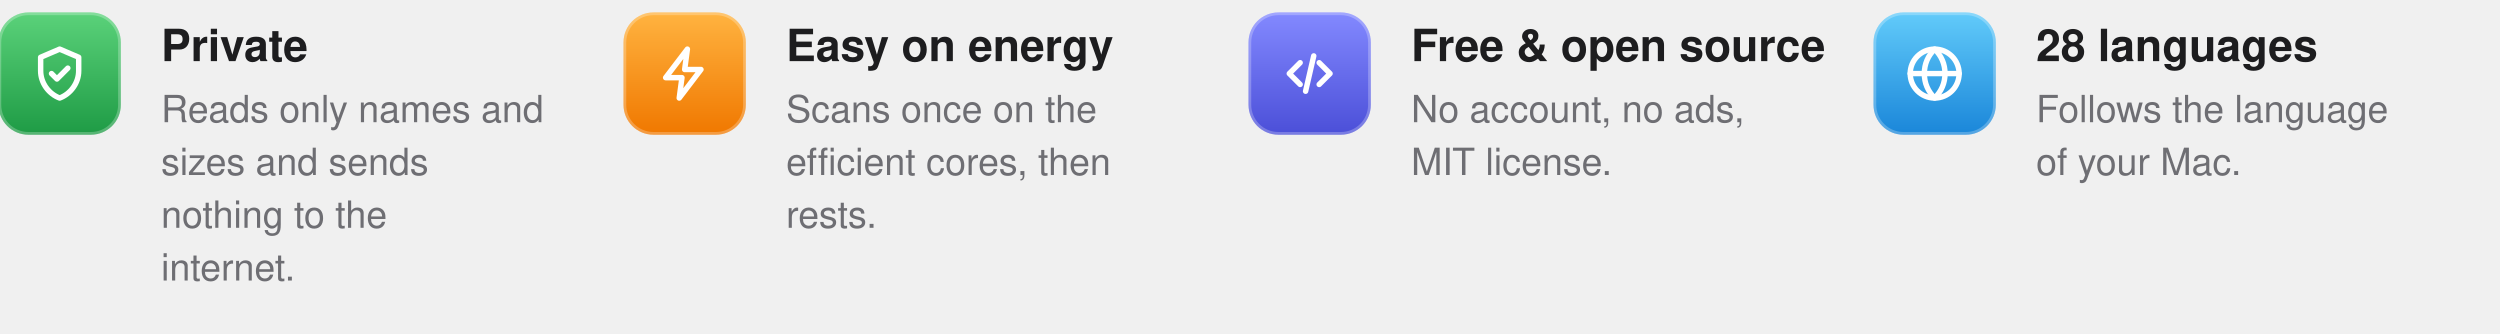
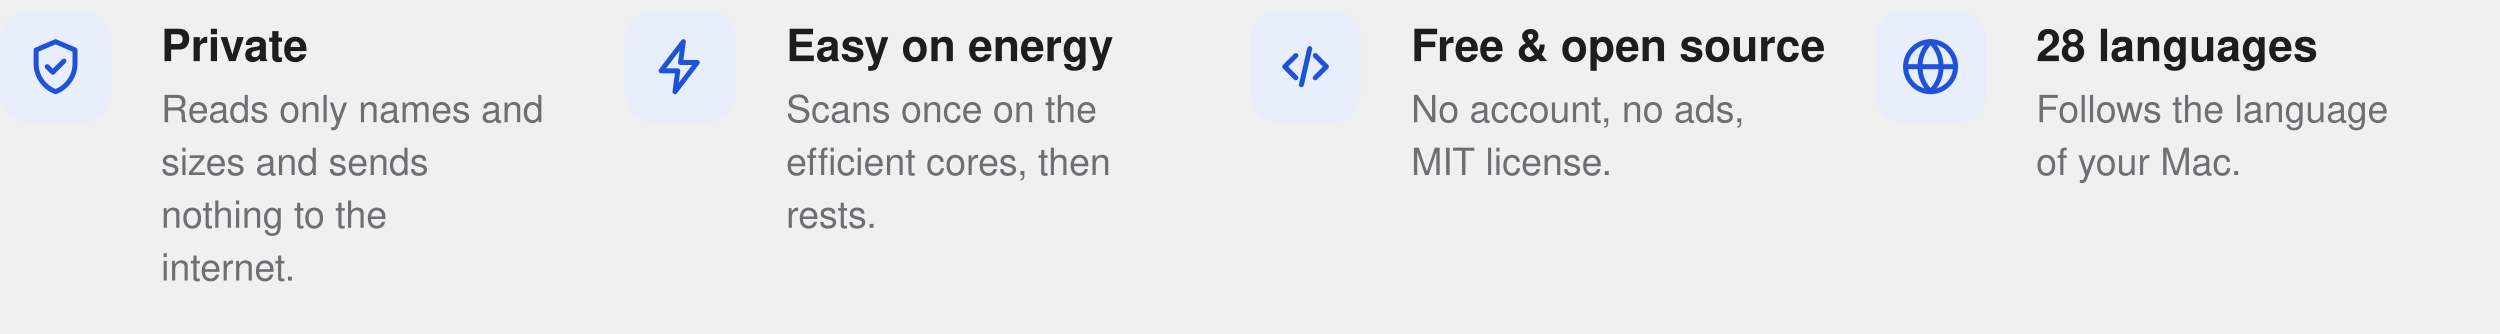
<svg xmlns="http://www.w3.org/2000/svg" width="900" height="120" viewBox="0 0 900 120" role="img" aria-label="Private: Reads only names and sizes and sends nothing to the internet.; Easy on energy: Scans once on the efficient cores, then rests.; Free &amp; open source: No account, no ads, MIT license.; 28 languages: Follows the language of your Mac.">
-   <svg x="-2" y="3" width="58.7" height="54.8" viewBox="0 0 60 56" aria-hidden="true">
-     <defs>
-       <linearGradient id="t0" x1="0" y1="0" x2="0" y2="1">
-         <stop offset="0" stop-color="#5BD27A" />
-         <stop offset="1" stop-color="#1E9B45" />
-       </linearGradient>
-     </defs>
-     <rect x="1.5" y="1.5" width="45" height="45" rx="11" fill="url(#t0)" />
-     <rect x="2" y="2" width="44" height="44" rx="10.5" fill="none" stroke="#fff" stroke-opacity=".25" />
-     <g transform="translate(12 12)" fill="none" stroke="#fff" stroke-width="2" stroke-linecap="round" stroke-linejoin="round">
-       <path d="M12 3l7 3v5c0 4.5-3 8.5-7 10-4-1.5-7-5.5-7-10V6z" />
-       <path d="M9 12l2 2 4-4" />
-     </g>
-   </svg>
+   <rect x="0" y="4" width="40" height="40" rx="10" fill="#E8EEFB" />
+   <g transform="translate(8 12) scale(1)" fill="none" stroke="#1F52DB" stroke-width="1.8" stroke-linecap="round" stroke-linejoin="round">
+     <path d="M12 3l7 3v5c0 4.5-3 8.5-7 10-4-1.5-7-5.5-7-10V6z" />
+     <path d="M9 12l2 2 4-4" />
+   </g>
  <text x="58" y="22" font-family="-apple-system, BlinkMacSystemFont, 'SF Pro Display', 'SF Pro Text', 'Helvetica Neue', Helvetica, Arial, sans-serif" font-size="16" font-weight="600" fill="#1D1D1F" text-anchor="start" xml:space="preserve">Private</text>
  <text x="58" y="44" font-family="-apple-system, BlinkMacSystemFont, 'SF Pro Display', 'SF Pro Text', 'Helvetica Neue', Helvetica, Arial, sans-serif" font-size="13.5" font-weight="400" fill="#6E6E73" text-anchor="start" xml:space="preserve">Reads only names and</text>
  <text x="58" y="63" font-family="-apple-system, BlinkMacSystemFont, 'SF Pro Display', 'SF Pro Text', 'Helvetica Neue', Helvetica, Arial, sans-serif" font-size="13.5" font-weight="400" fill="#6E6E73" text-anchor="start" xml:space="preserve">sizes and sends</text>
  <text x="58" y="82" font-family="-apple-system, BlinkMacSystemFont, 'SF Pro Display', 'SF Pro Text', 'Helvetica Neue', Helvetica, Arial, sans-serif" font-size="13.5" font-weight="400" fill="#6E6E73" text-anchor="start" xml:space="preserve">nothing to the</text>
  <text x="58" y="101" font-family="-apple-system, BlinkMacSystemFont, 'SF Pro Display', 'SF Pro Text', 'Helvetica Neue', Helvetica, Arial, sans-serif" font-size="13.5" font-weight="400" fill="#6E6E73" text-anchor="start" xml:space="preserve">internet.</text>
-   <svg x="223" y="3" width="58.7" height="54.8" viewBox="0 0 60 56" aria-hidden="true">
-     <defs>
-       <linearGradient id="t1" x1="0" y1="0" x2="0" y2="1">
-         <stop offset="0" stop-color="#FFB340" />
-         <stop offset="1" stop-color="#F07800" />
-       </linearGradient>
-     </defs>
-     <rect x="1.5" y="1.5" width="45" height="45" rx="11" fill="url(#t1)" />
-     <rect x="2" y="2" width="44" height="44" rx="10.5" fill="none" stroke="#fff" stroke-opacity=".25" />
-     <g transform="translate(12 12)" fill="none" stroke="#fff" stroke-width="2" stroke-linecap="round" stroke-linejoin="round">
-       <path d="M13 3L5 13.5h6L10 21l8-10.5h-6z" />
-     </g>
-   </svg>
+   <rect x="225" y="4" width="40" height="40" rx="10" fill="#E8EEFB" />
+   <g transform="translate(233 12) scale(1)" fill="none" stroke="#1F52DB" stroke-width="1.8" stroke-linecap="round" stroke-linejoin="round">
+     <path d="M13 3L5 13.5h6L10 21l8-10.5h-6z" />
+   </g>
  <text x="283" y="22" font-family="-apple-system, BlinkMacSystemFont, 'SF Pro Display', 'SF Pro Text', 'Helvetica Neue', Helvetica, Arial, sans-serif" font-size="16" font-weight="600" fill="#1D1D1F" text-anchor="start" xml:space="preserve">Easy on energy</text>
  <text x="283" y="44" font-family="-apple-system, BlinkMacSystemFont, 'SF Pro Display', 'SF Pro Text', 'Helvetica Neue', Helvetica, Arial, sans-serif" font-size="13.5" font-weight="400" fill="#6E6E73" text-anchor="start" xml:space="preserve">Scans once on the</text>
  <text x="283" y="63" font-family="-apple-system, BlinkMacSystemFont, 'SF Pro Display', 'SF Pro Text', 'Helvetica Neue', Helvetica, Arial, sans-serif" font-size="13.5" font-weight="400" fill="#6E6E73" text-anchor="start" xml:space="preserve">efficient cores, then</text>
  <text x="283" y="82" font-family="-apple-system, BlinkMacSystemFont, 'SF Pro Display', 'SF Pro Text', 'Helvetica Neue', Helvetica, Arial, sans-serif" font-size="13.5" font-weight="400" fill="#6E6E73" text-anchor="start" xml:space="preserve">rests.</text>
-   <svg x="448" y="3" width="58.7" height="54.8" viewBox="0 0 60 56" aria-hidden="true">
-     <defs>
-       <linearGradient id="t2" x1="0" y1="0" x2="0" y2="1">
-         <stop offset="0" stop-color="#8389FF" />
-         <stop offset="1" stop-color="#4B4FD8" />
-       </linearGradient>
-     </defs>
-     <rect x="1.5" y="1.5" width="45" height="45" rx="11" fill="url(#t2)" />
-     <rect x="2" y="2" width="44" height="44" rx="10.5" fill="none" stroke="#fff" stroke-opacity=".25" />
-     <g transform="translate(12 12)" fill="none" stroke="#fff" stroke-width="2" stroke-linecap="round" stroke-linejoin="round">
-       <path d="M8.5 8L4.5 12l4 4M15.5 8l4 4-4 4M13.5 5.5l-3 13" />
-     </g>
-   </svg>
+   <rect x="450" y="4" width="40" height="40" rx="10" fill="#E8EEFB" />
+   <g transform="translate(458 12) scale(1)" fill="none" stroke="#1F52DB" stroke-width="1.8" stroke-linecap="round" stroke-linejoin="round">
+     <path d="M8.5 8L4.5 12l4 4M15.5 8l4 4-4 4M13.5 5.5l-3 13" />
+   </g>
  <text x="508" y="22" font-family="-apple-system, BlinkMacSystemFont, 'SF Pro Display', 'SF Pro Text', 'Helvetica Neue', Helvetica, Arial, sans-serif" font-size="16" font-weight="600" fill="#1D1D1F" text-anchor="start" xml:space="preserve">Free &amp; open source</text>
  <text x="508" y="44" font-family="-apple-system, BlinkMacSystemFont, 'SF Pro Display', 'SF Pro Text', 'Helvetica Neue', Helvetica, Arial, sans-serif" font-size="13.5" font-weight="400" fill="#6E6E73" text-anchor="start" xml:space="preserve">No account, no ads,</text>
  <text x="508" y="63" font-family="-apple-system, BlinkMacSystemFont, 'SF Pro Display', 'SF Pro Text', 'Helvetica Neue', Helvetica, Arial, sans-serif" font-size="13.5" font-weight="400" fill="#6E6E73" text-anchor="start" xml:space="preserve">MIT license.</text>
-   <svg x="673" y="3" width="58.7" height="54.8" viewBox="0 0 60 56" aria-hidden="true">
-     <defs>
-       <linearGradient id="t3" x1="0" y1="0" x2="0" y2="1">
-         <stop offset="0" stop-color="#62CBFA" />
-         <stop offset="1" stop-color="#1A86D9" />
-       </linearGradient>
-     </defs>
-     <rect x="1.5" y="1.5" width="45" height="45" rx="11" fill="url(#t3)" />
-     <rect x="2" y="2" width="44" height="44" rx="10.5" fill="none" stroke="#fff" stroke-opacity=".25" />
-     <g transform="translate(12 12)" fill="none" stroke="#fff" stroke-width="2" stroke-linecap="round" stroke-linejoin="round">
-       <circle cx="12" cy="12" r="9" />
-       <path d="M3 12h18M12 3c2.5 2.5 3.8 5.5 3.8 9s-1.3 6.5-3.8 9c-2.5-2.5-3.8-5.5-3.8-9S9.5 5.5 12 3z" />
-     </g>
-   </svg>
+   <rect x="675" y="4" width="40" height="40" rx="10" fill="#E8EEFB" />
+   <g transform="translate(683 12) scale(1)" fill="none" stroke="#1F52DB" stroke-width="1.8" stroke-linecap="round" stroke-linejoin="round">
+     <circle cx="12" cy="12" r="9" />
+     <path d="M3 12h18M12 3c2.5 2.5 3.8 5.5 3.8 9s-1.3 6.5-3.8 9c-2.5-2.5-3.8-5.5-3.8-9S9.5 5.5 12 3z" />
+   </g>
  <text x="733" y="22" font-family="-apple-system, BlinkMacSystemFont, 'SF Pro Display', 'SF Pro Text', 'Helvetica Neue', Helvetica, Arial, sans-serif" font-size="16" font-weight="600" fill="#1D1D1F" text-anchor="start" xml:space="preserve">28 languages</text>
  <text x="733" y="44" font-family="-apple-system, BlinkMacSystemFont, 'SF Pro Display', 'SF Pro Text', 'Helvetica Neue', Helvetica, Arial, sans-serif" font-size="13.5" font-weight="400" fill="#6E6E73" text-anchor="start" xml:space="preserve">Follows the language</text>
  <text x="733" y="63" font-family="-apple-system, BlinkMacSystemFont, 'SF Pro Display', 'SF Pro Text', 'Helvetica Neue', Helvetica, Arial, sans-serif" font-size="13.5" font-weight="400" fill="#6E6E73" text-anchor="start" xml:space="preserve">of your Mac.</text>
</svg>
